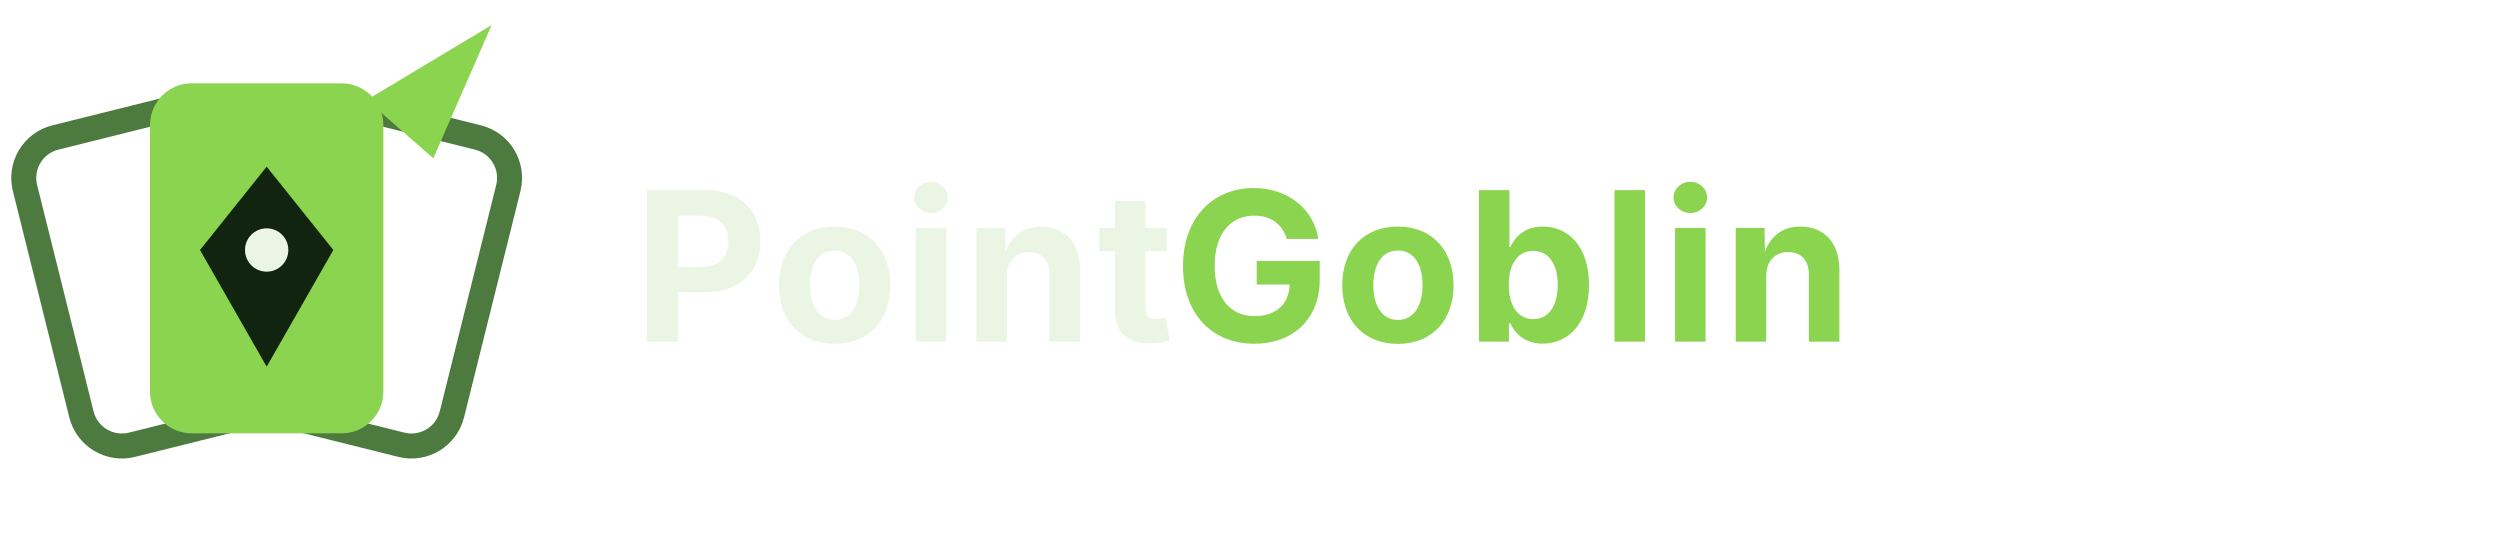
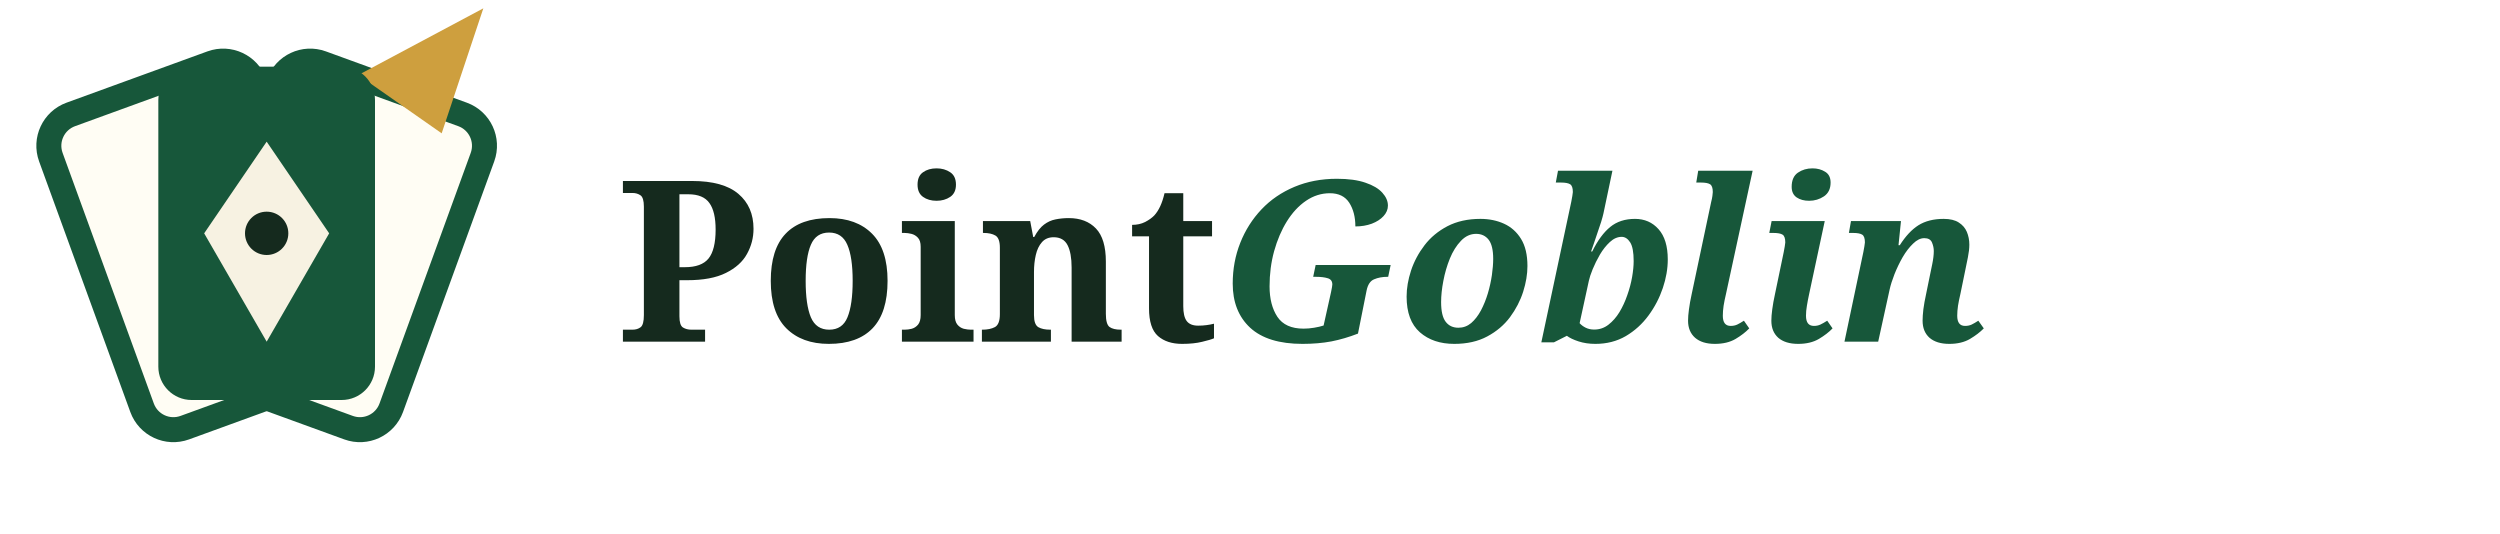
<svg xmlns="http://www.w3.org/2000/svg" viewBox="0 0 300 64" role="img" aria-label="PointGoblin">
-   <rect x="6" y="14" width="26" height="38" rx="5" transform="rotate(-14 19 33)" fill="none" stroke="#4C7A3F" stroke-width="3" />
-   <rect x="32" y="14" width="26" height="38" rx="5" transform="rotate(14 45 33)" fill="none" stroke="#4C7A3F" stroke-width="3" />
-   <path d="M44 12 L59 3 L52 19 Z" fill="#8BD450" />
-   <rect x="18" y="10" width="28" height="42" rx="5" fill="#8BD450" />
-   <path d="M32 20 L40 30 L32 44 L24 30 Z" fill="#10240F" />
-   <circle cx="32" cy="30" r="2.6" fill="#EAF6E3" />
-   <text x="76" y="41" font-family="Inter, system-ui, sans-serif" font-size="25" font-weight="700" letter-spacing="0.5" fill="#EAF6E3">Point<tspan fill="#8BD450">Goblin</tspan>
+   <rect x="19" y="8" width="26" height="40" rx="4" transform="rotate(-20 32 52)" fill="#FFFDF4" stroke="#17573A" stroke-width="3" />
+   <rect x="19" y="8" width="26" height="40" rx="4" transform="rotate(20 32 52)" fill="#FFFDF4" stroke="#17573A" stroke-width="3" />
+   <path d="M43 9 L58 1 L53 16 Z" fill="#CE9F3E" />
+   <rect x="19" y="8" width="26" height="40" rx="4" fill="#17573A" />
+   <path d="M32 17 L39.5 28 L32 41 L24.5 28 Z" fill="#F7F2E2" />
+   <circle cx="32" cy="28" r="2.6" fill="#152A1E" />
+   <text x="74" y="41" font-family="Fraunces, Georgia, serif" font-size="27" font-weight="700" fill="#152A1E">Point<tspan fill="#17573A" font-style="italic">Goblin</tspan>
  </text>
</svg>
